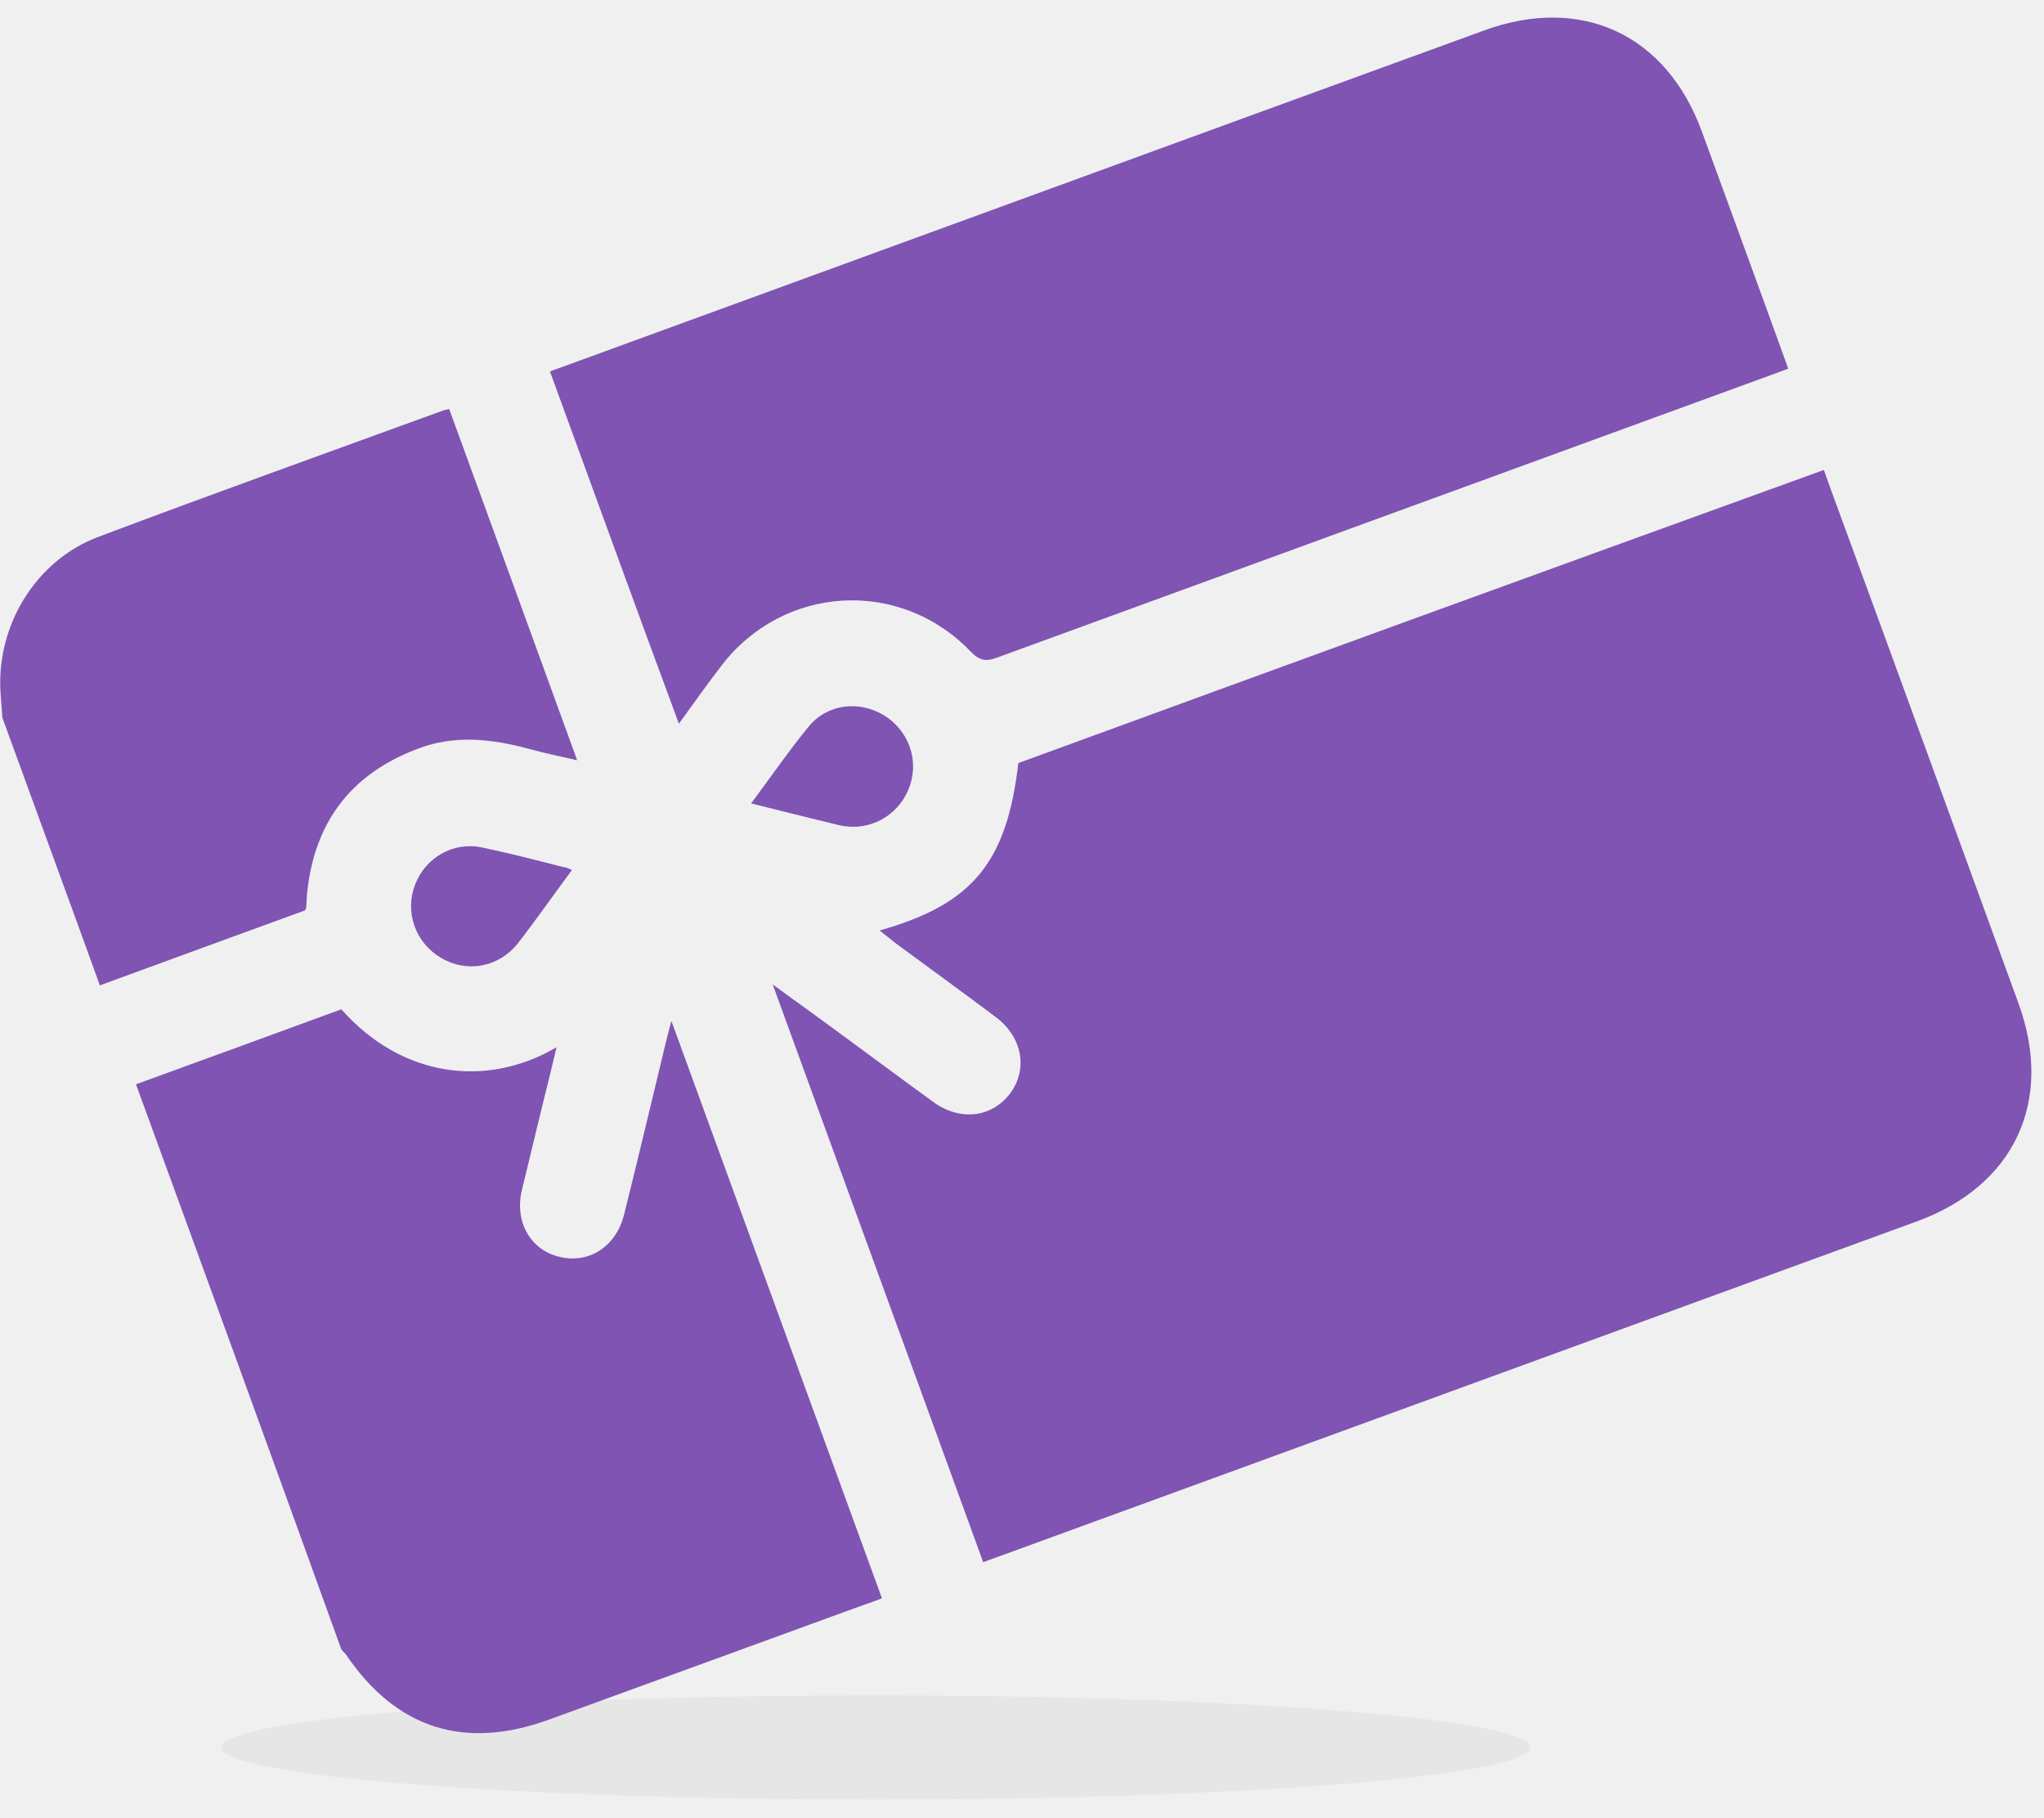
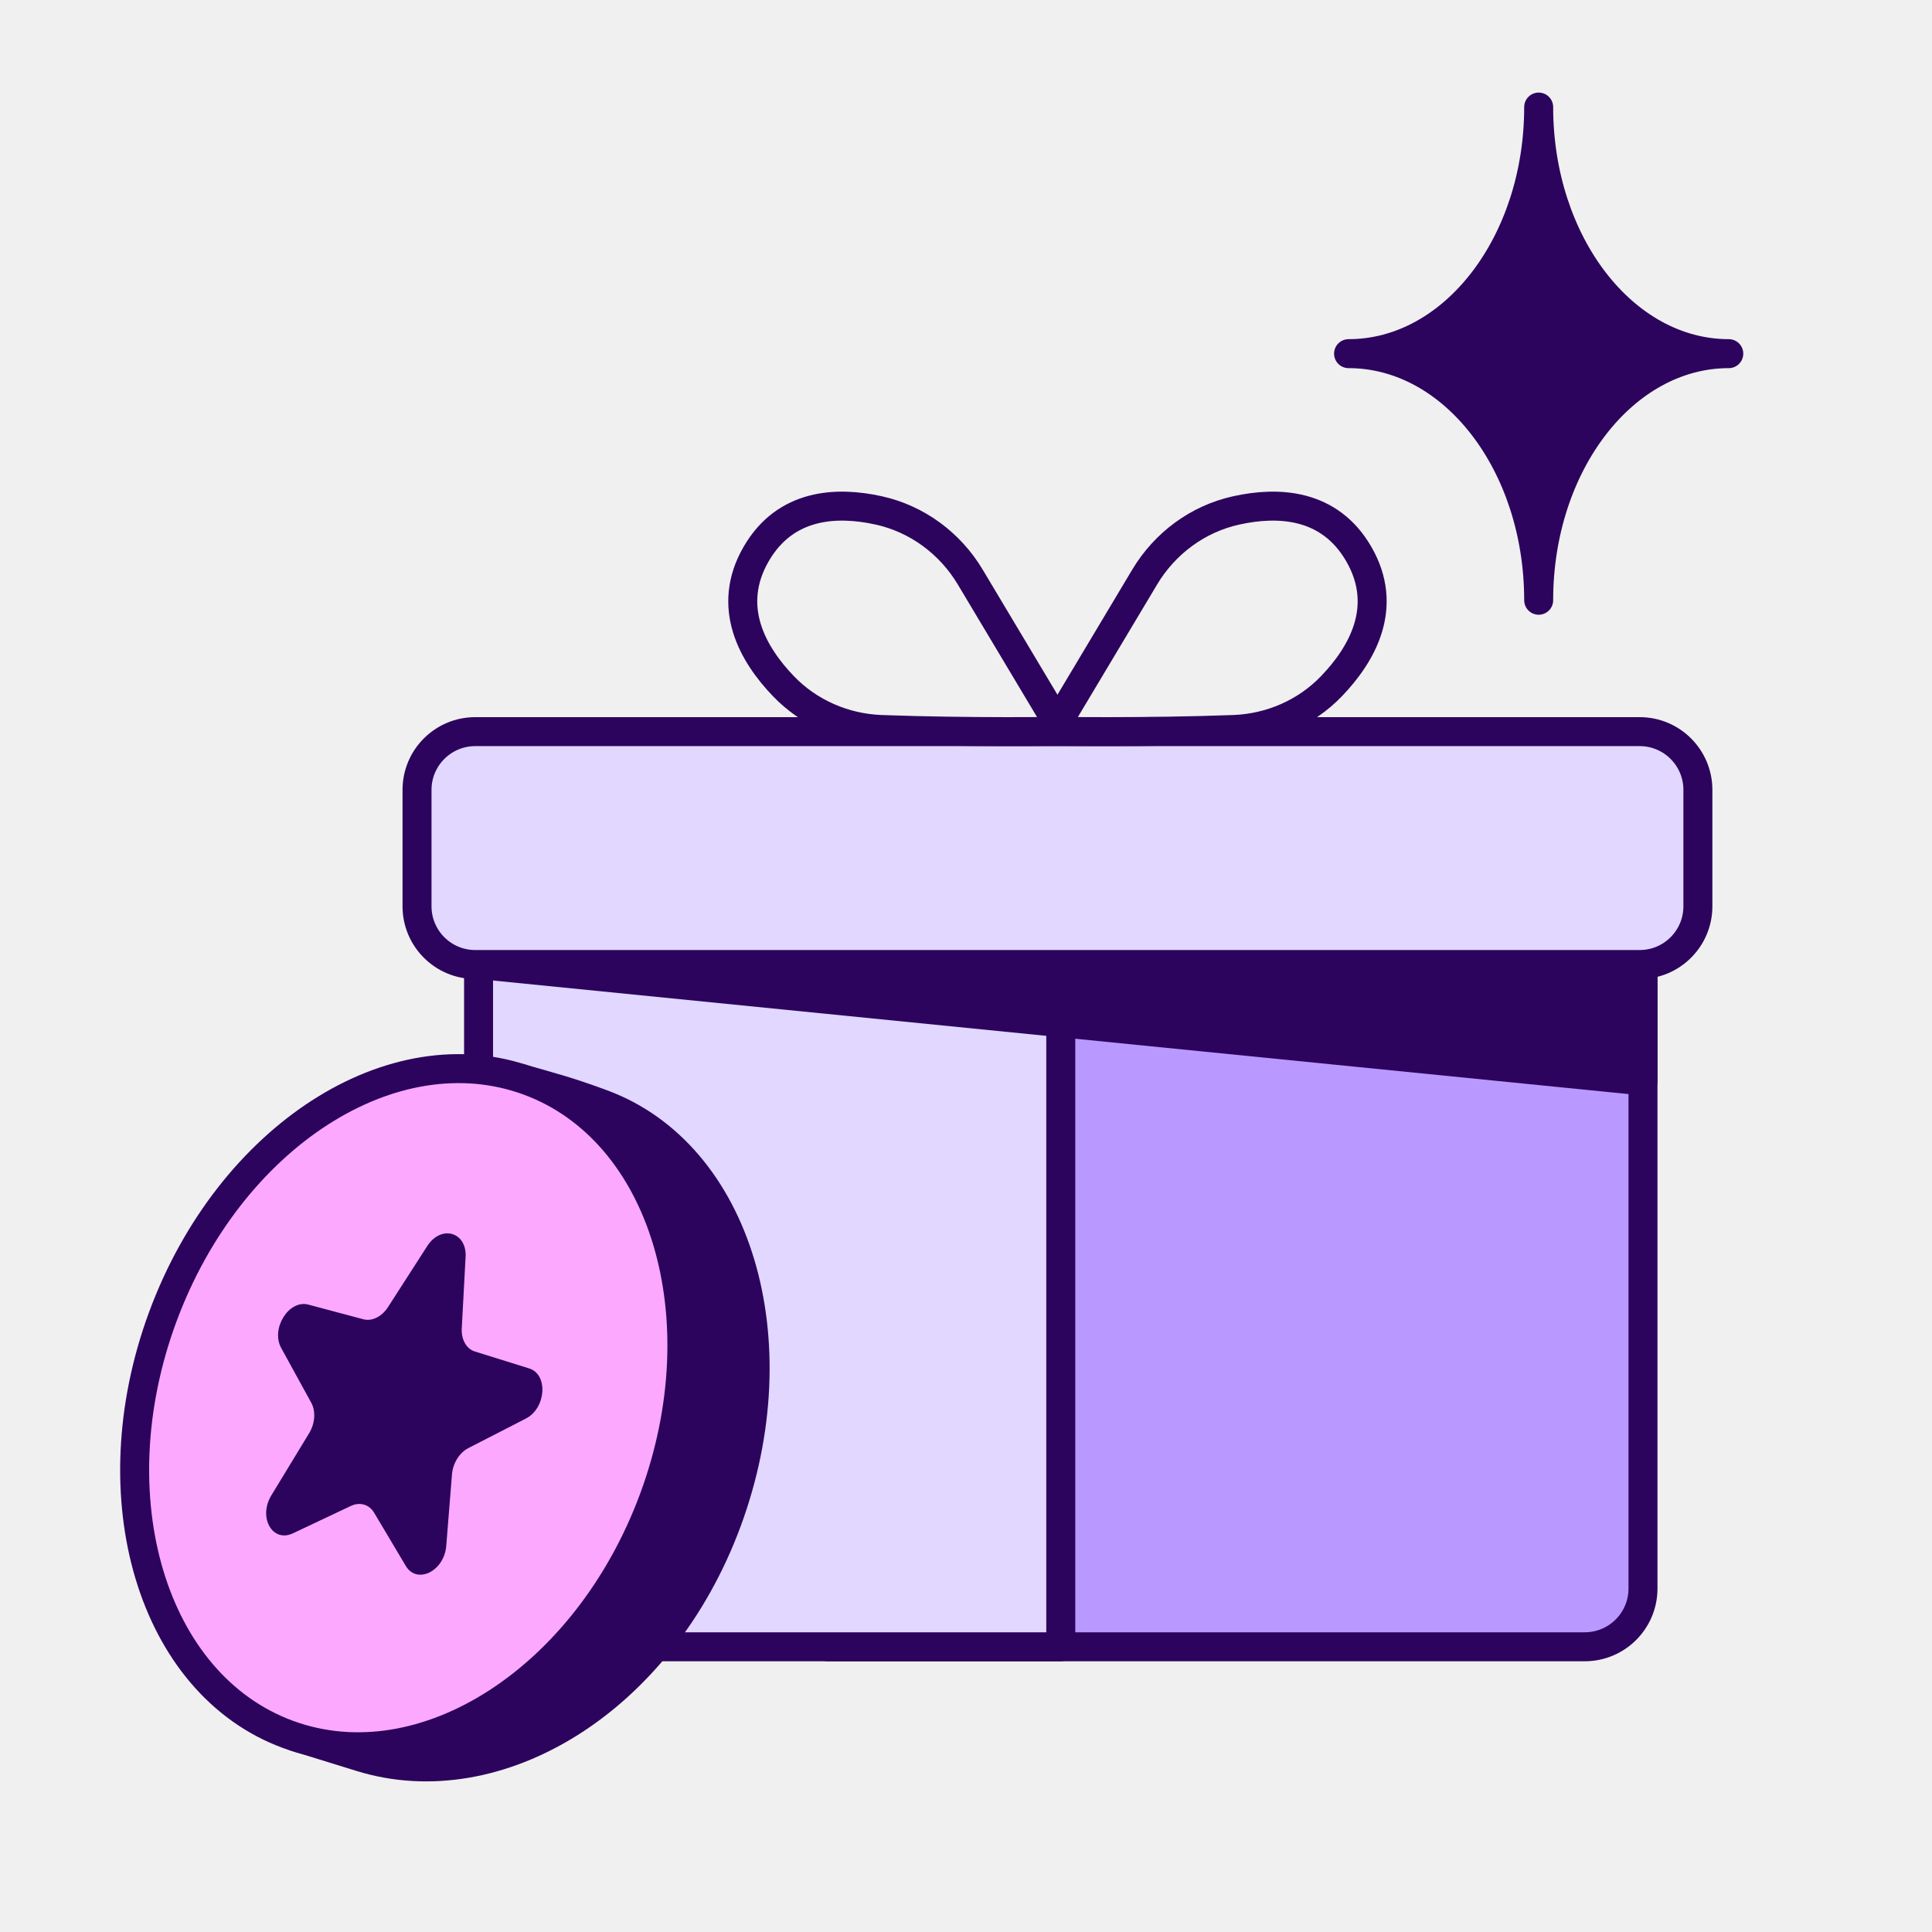
- <svg xmlns="http://www.w3.org/2000/svg" width="63" height="56" viewBox="0 0 63 56" fill="none">
-   <g clip-path="url(#clip0_3655_60366)">
-     <path d="M26.995 55.45C38.137 55.45 47.169 54.732 47.169 53.846C47.169 52.96 38.137 52.242 26.995 52.242C15.853 52.242 6.821 52.96 6.821 53.846C6.821 54.732 15.853 55.45 26.995 55.45Z" fill="#E6E6E6" />
-     <path d="M4.191 33.412C6.301 32.646 8.425 31.866 10.521 31.1C12.37 33.195 14.986 33.542 17.154 32.27C17.009 32.877 16.879 33.426 16.735 33.99C16.518 34.886 16.301 35.782 16.084 36.678C15.853 37.66 16.359 38.528 17.255 38.73C18.151 38.947 18.989 38.412 19.235 37.429C19.683 35.637 20.102 33.86 20.535 32.068C20.578 31.894 20.622 31.721 20.694 31.461C22.862 37.415 25.015 43.296 27.183 49.25C27.024 49.308 26.85 49.38 26.663 49.438C23.411 50.623 20.16 51.808 16.908 52.993C14.307 53.932 12.211 53.268 10.665 50.984C10.622 50.927 10.564 50.883 10.521 50.825C8.425 45.016 6.315 39.221 4.191 33.412Z" fill="#7F54B3" />
-     <path d="M0.072 22.111C0.058 21.836 0.029 21.576 0.014 21.302C-0.101 19.25 1.113 17.27 3.02 16.547C6.546 15.218 10.101 13.946 13.627 12.66C13.685 12.631 13.758 12.631 13.844 12.602C15.159 16.2 16.46 19.77 17.789 23.426C17.269 23.31 16.792 23.209 16.315 23.079C15.145 22.761 13.974 22.631 12.818 23.094C10.795 23.874 9.682 25.362 9.465 27.53C9.451 27.675 9.451 27.819 9.437 27.964C9.437 27.978 9.422 27.992 9.408 28.05C7.312 28.816 5.202 29.582 3.078 30.363C2.081 27.602 1.069 24.857 0.072 22.111Z" fill="#7F54B3" />
-     <path d="M16.951 11.446C17.168 11.359 17.356 11.302 17.544 11.229C26.937 7.804 36.33 4.365 45.738 0.94C48.744 -0.158 51.359 1.056 52.458 4.061C53.339 6.475 54.221 8.874 55.117 11.359C54.929 11.432 54.77 11.489 54.611 11.547C46.648 14.452 38.7 17.357 30.738 20.261C30.391 20.391 30.189 20.362 29.914 20.073C27.732 17.805 24.148 18.021 22.24 20.507C21.807 21.07 21.388 21.663 20.925 22.299C19.581 18.672 18.281 15.088 16.951 11.446Z" fill="#7F54B3" />
-     <path d="M17.63 26.808C17.038 27.603 16.518 28.354 15.954 29.077C15.362 29.814 14.379 29.987 13.584 29.51C12.804 29.048 12.471 28.109 12.789 27.27C13.107 26.432 13.96 25.926 14.856 26.114C15.694 26.288 16.532 26.505 17.37 26.721C17.442 26.721 17.5 26.75 17.63 26.808Z" fill="#7F54B3" />
-     <path d="M23.151 24.756C23.787 23.903 24.321 23.122 24.928 22.386C25.492 21.692 26.475 21.576 27.241 22.039C27.978 22.487 28.324 23.368 28.05 24.192C27.775 25.03 26.966 25.565 26.084 25.464C25.925 25.449 25.767 25.406 25.608 25.363C24.813 25.175 24.032 24.972 23.151 24.756Z" fill="#7F54B3" />
-     <path d="M31.388 23.513C31.027 26.591 29.972 27.863 27.11 28.672C27.269 28.802 27.414 28.903 27.544 29.019C28.584 29.785 29.639 30.551 30.68 31.331C31.518 31.952 31.691 32.95 31.128 33.701C30.564 34.438 29.596 34.554 28.772 33.961C27.501 33.036 26.243 32.097 24.972 31.172C24.61 30.912 24.249 30.652 23.816 30.334C25.998 36.331 28.151 42.213 30.304 48.138C30.521 48.051 30.709 47.993 30.897 47.921C40.29 44.496 49.698 41.057 59.091 37.632C62.097 36.533 63.311 33.918 62.212 30.912C60.29 25.637 58.368 20.363 56.432 15.088C56.36 14.9 56.302 14.712 56.215 14.481C47.906 17.487 39.64 20.493 31.388 23.513Z" fill="#7F54B3" />
-     <path d="M37.168 40.146L37.038 39.785C36.157 40.059 35.391 39.857 34.943 39.221C34.871 39.12 34.9 39.019 35.001 38.961L35.579 38.585C35.68 38.527 35.767 38.542 35.853 38.643C36.056 38.86 36.345 38.947 36.691 38.86L36.359 37.935L36.084 37.92C35.68 37.935 34.654 37.92 34.35 37.097C34.061 36.302 34.509 35.536 35.347 35.16L35.203 34.77C35.174 34.683 35.203 34.626 35.29 34.597L35.405 34.553C35.492 34.524 35.55 34.553 35.579 34.64L35.723 35.03C36.388 34.857 36.952 35.045 37.385 35.507C37.472 35.608 37.457 35.709 37.356 35.782L36.793 36.186C36.691 36.259 36.619 36.244 36.518 36.157C36.388 36.042 36.229 35.969 36.056 35.984L36.359 36.822H36.634C37.689 36.808 38.18 37.126 38.411 37.718C38.715 38.556 38.209 39.264 37.371 39.64L37.501 40.016C37.53 40.103 37.501 40.16 37.414 40.189L37.298 40.233C37.255 40.261 37.197 40.233 37.168 40.146ZM35.694 36.1C35.521 36.215 35.42 36.374 35.478 36.562C35.521 36.692 35.608 36.793 35.897 36.808H35.94L35.694 36.1ZM37.284 38.181C37.226 38.036 37.096 37.935 36.822 37.92H36.778L37.053 38.686C37.27 38.556 37.356 38.383 37.284 38.181Z" fill="#7F54B3" />
-     <path d="M42.4 40.161L40.593 35.204L39.755 35.984C39.452 36.273 39.119 36.23 38.874 35.912L38.614 35.58C38.368 35.262 38.397 34.958 38.671 34.698L40.377 33.08C40.608 32.848 40.81 32.747 41.229 32.603C41.605 32.473 41.879 32.603 42.01 32.978L44.365 39.453C44.51 39.828 44.38 40.117 43.989 40.262L43.209 40.551C42.819 40.681 42.53 40.551 42.4 40.161Z" fill="#7F54B3" />
-     <path d="M44.293 35.796C43.498 33.614 44.148 31.374 46.302 30.594C48.44 29.814 50.435 31.085 51.229 33.267C52.024 35.435 51.331 37.704 49.177 38.484C47.039 39.265 45.088 37.978 44.293 35.796ZM49.307 33.975C48.816 32.632 47.848 31.837 46.88 32.184C45.926 32.53 45.724 33.759 46.215 35.103C46.706 36.432 47.66 37.256 48.599 36.909C49.568 36.548 49.799 35.305 49.307 33.975Z" fill="#7F54B3" />
-     <path d="M52.096 32.964C51.302 30.782 51.952 28.542 54.105 27.761C56.244 26.981 58.238 28.253 59.033 30.435C59.828 32.602 59.134 34.871 56.981 35.652C54.828 36.432 52.891 35.132 52.096 32.964ZM57.111 31.128C56.62 29.785 55.651 28.99 54.683 29.337C53.729 29.683 53.527 30.912 54.018 32.256C54.51 33.585 55.464 34.409 56.403 34.062C57.371 33.701 57.588 32.458 57.111 31.128Z" fill="#7F54B3" />
-   </g>
-   <defs>
-     <clipPath id="clip0_3655_60366">
-       <rect width="62.631" height="54.9" fill="white" transform="translate(0 0.549805)" />
-     </clipPath>
-   </defs>
+ <svg xmlns="http://www.w3.org/2000/svg" width="120" height="120" viewBox="0 0 120 120" fill="none">
+   <path d="M51.422 58.889H102.049V98.667C102.049 100.664 100.429 102.284 98.433 102.284H51.422V58.889Z" fill="#B999FF" stroke="#2C045D" stroke-width="1.8" stroke-linecap="round" stroke-linejoin="round" />
+   <path d="M29.724 58.889H65.887V102.284H33.341C31.345 102.284 29.724 100.664 29.724 98.667V58.889Z" fill="#E1D7FF" stroke="#2C045D" stroke-width="1.8" stroke-linecap="round" stroke-linejoin="round" />
+   <path d="M29.724 59.907L102.049 67.14V59.907H29.724Z" fill="#2C045D" stroke="#2C045D" stroke-width="1.8" stroke-linecap="round" stroke-linejoin="round" />
+   <path d="M101.843 45.443H29.518C27.521 45.443 25.902 47.062 25.902 49.06V56.292C25.902 58.289 27.521 59.908 29.518 59.908H101.843C103.84 59.908 105.459 58.289 105.459 56.292V49.06C105.459 47.062 103.84 45.443 101.843 45.443Z" fill="#E1D7FF" stroke="#2C045D" stroke-width="1.8" stroke-linecap="round" stroke-linejoin="round" />
+   <path d="M76.628 45.311C71.133 45.513 65.37 45.424 65.37 45.424L71.097 35.844C72.349 33.748 74.396 32.229 76.781 31.703C79.379 31.128 82.572 31.259 84.393 34.406C86.3 37.699 84.598 40.647 82.7 42.621C81.109 44.277 78.92 45.225 76.628 45.311Z" stroke="#2C045D" stroke-width="1.8" stroke-linecap="round" stroke-linejoin="round" />
+   <path d="M54.734 45.311C60.228 45.513 65.991 45.424 65.991 45.424L60.265 35.844C59.013 33.748 56.965 32.229 54.581 31.703C51.982 31.128 48.79 31.259 46.969 34.406C45.062 37.699 46.764 40.647 48.661 42.621C50.253 44.277 52.441 45.225 54.734 45.311Z" stroke="#2C045D" stroke-width="1.8" stroke-linecap="round" stroke-linejoin="round" />
+   <path d="M107.377 21.966C100.859 21.966 95.57 28.824 95.57 37.282C95.57 28.824 90.285 21.966 83.762 21.966C90.281 21.966 95.57 15.109 95.57 6.65C95.57 15.109 100.855 21.966 107.377 21.966Z" fill="#2C045D" stroke="#2C045D" stroke-width="1.8" stroke-linecap="round" stroke-linejoin="round" />
+   <path d="M18.387 107.892L22.429 109.143C30.902 111.756 41.033 105.681 45.164 94.475C49.295 83.269 45.812 71.667 37.386 68.561C35.213 67.763 34.538 67.609 32.314 66.968L18.387 107.892Z" fill="#2C045D" stroke="#2C045D" stroke-width="1.8" stroke-linecap="round" stroke-linejoin="round" />
+   <path d="M40.615 93.058C44.746 81.852 41.264 70.249 32.838 67.144C24.412 64.038 14.233 70.605 10.102 81.811C5.971 93.017 9.453 104.619 17.879 107.725C26.305 110.831 36.484 104.264 40.615 93.058Z" fill="#FCA8FF" stroke="#2C045D" stroke-width="1.8" stroke-linecap="round" stroke-linejoin="round" />
+   <path d="M28.918 78.082L28.681 82.516C28.644 83.208 28.971 83.781 29.497 83.945L32.87 84.996C34.062 85.368 33.921 87.466 32.66 88.111L29.095 89.941C28.537 90.226 28.128 90.882 28.073 91.578L27.717 96.023C27.59 97.593 25.898 98.427 25.203 97.26L23.237 93.957C22.931 93.442 22.349 93.272 21.79 93.538L18.196 95.237C16.925 95.839 16.023 94.254 16.851 92.885L19.203 89.015C19.57 88.41 19.623 87.653 19.33 87.122L17.465 83.724C16.806 82.524 17.94 80.711 19.149 81.031L22.569 81.942C23.102 82.086 23.713 81.783 24.096 81.191L26.537 77.395C27.401 76.054 29.006 76.516 28.921 78.084L28.918 78.082Z" fill="#2C045D" />
</svg>
